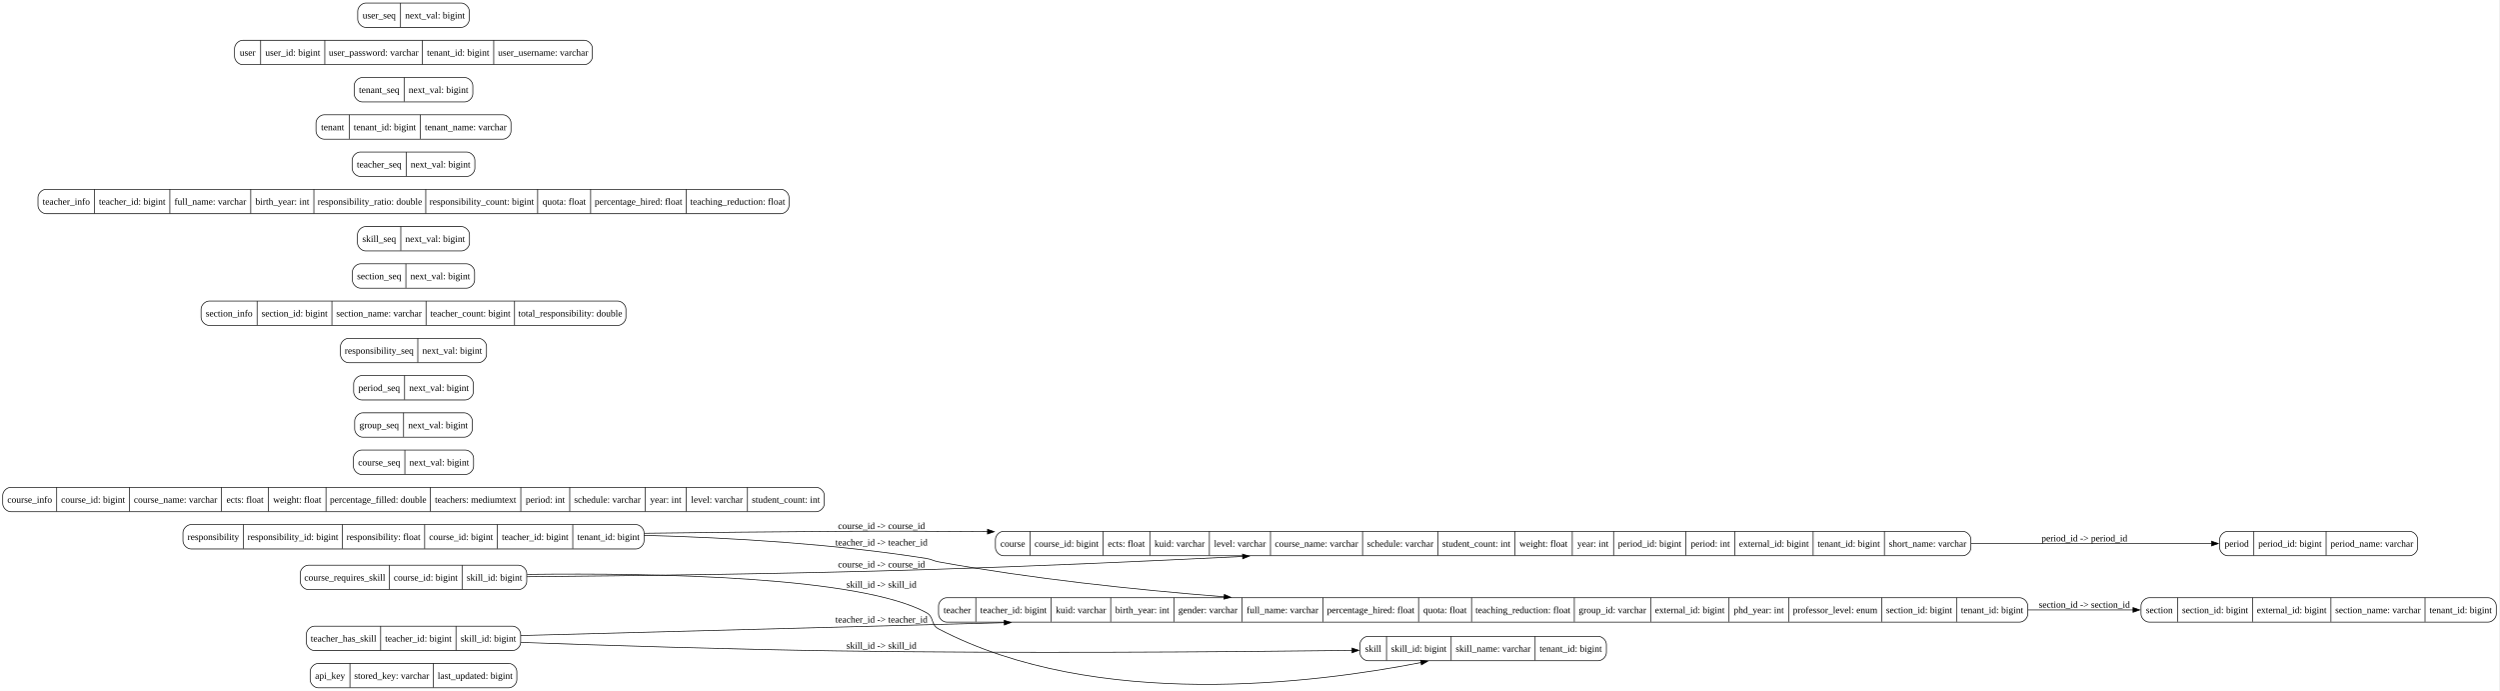
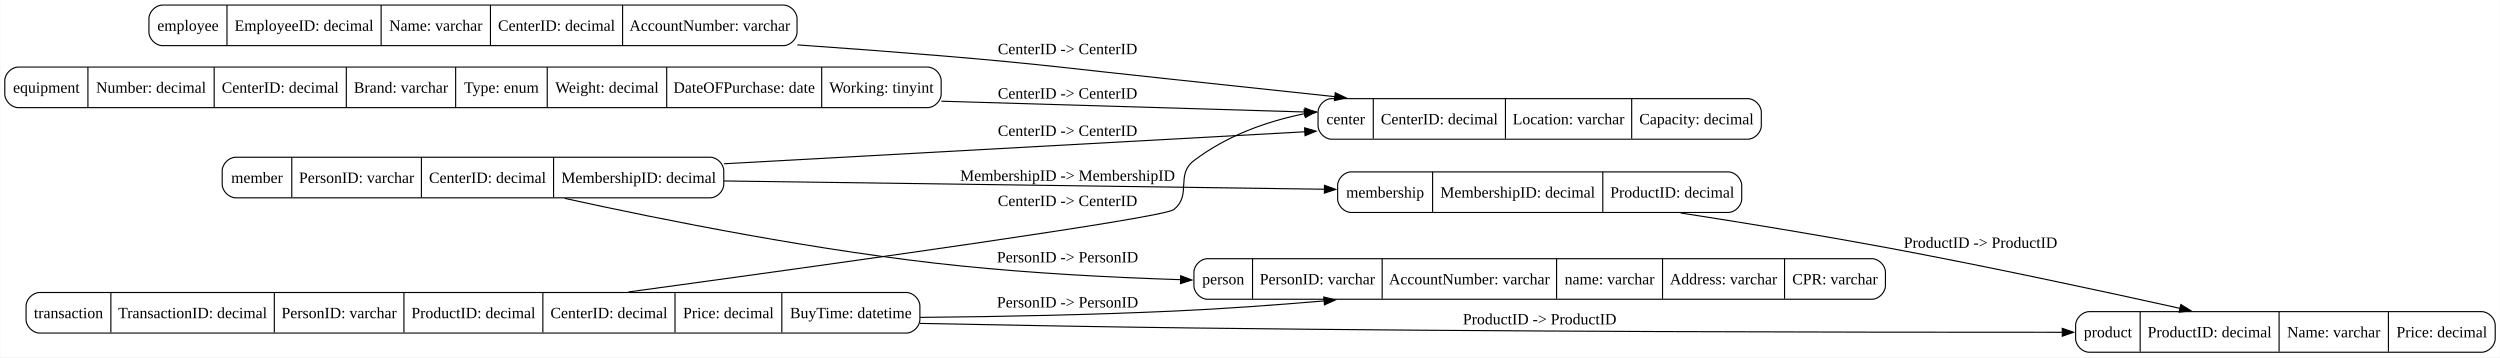
- <svg xmlns="http://www.w3.org/2000/svg" width="3691pt" height="1020pt" viewBox="0.00 0.00 3691.00 1020.00">
-   <g id="graph0" class="graph" transform="scale(1 1) rotate(0) translate(4 1016)">
-     <polygon fill="white" stroke="none" points="-4,4 -4,-1016 3687,-1016 3687,4 -4,4" />
+ <svg xmlns="http://www.w3.org/2000/svg" width="2218pt" height="317pt" viewBox="0.00 0.00 2217.50 317.00">
+   <g id="graph0" class="graph" transform="scale(1 1) rotate(0) translate(4 313)">
+     <polygon fill="white" stroke="none" points="-4,4 -4,-313 2213.5,-313 2213.5,4 -4,4" />
    <g id="node1" class="node">
-       <path fill="none" stroke="black" d="M466.12,-0.5C466.12,-0.5 747.38,-0.5 747.38,-0.5 753.38,-0.5 759.38,-6.5 759.38,-12.5 759.38,-12.5 759.38,-24.5 759.38,-24.5 759.38,-30.5 753.38,-36.5 747.38,-36.5 747.38,-36.5 466.12,-36.5 466.12,-36.5 460.12,-36.5 454.12,-30.5 454.12,-24.5 454.12,-24.5 454.12,-12.5 454.12,-12.5 454.12,-6.5 460.12,-0.5 466.12,-0.5" />
-       <text text-anchor="middle" x="483.5" y="-13.7" font-family="Times New Roman,serif" font-size="14.00">api_key</text>
-       <polyline fill="none" stroke="black" points="512.88,-1 512.88,-36.5" />
-       <text text-anchor="middle" x="574.5" y="-13.7" font-family="Times New Roman,serif" font-size="14.00">stored_key: varchar</text>
-       <polyline fill="none" stroke="black" points="636.12,-1 636.12,-36.5" />
-       <text text-anchor="middle" x="697.75" y="-13.7" font-family="Times New Roman,serif" font-size="14.00">last_updated: bigint</text>
+       <path fill="none" stroke="black" d="M1177.12,-189.5C1177.12,-189.5 1546.38,-189.5 1546.38,-189.5 1552.38,-189.5 1558.38,-195.5 1558.38,-201.5 1558.38,-201.5 1558.38,-213.5 1558.38,-213.5 1558.38,-219.5 1552.38,-225.5 1546.38,-225.5 1546.38,-225.5 1177.12,-225.5 1177.12,-225.5 1171.12,-225.5 1165.12,-219.5 1165.12,-213.5 1165.12,-213.5 1165.12,-201.5 1165.12,-201.5 1165.12,-195.5 1171.12,-189.5 1177.12,-189.5" />
+       <text text-anchor="middle" x="1189.62" y="-202.7" font-family="Times New Roman,serif" font-size="14.00">center</text>
+       <polyline fill="none" stroke="black" points="1214.12,-190 1214.12,-225.5" />
+       <text text-anchor="middle" x="1272.75" y="-202.7" font-family="Times New Roman,serif" font-size="14.00">CenterID: decimal</text>
+       <polyline fill="none" stroke="black" points="1331.38,-190 1331.38,-225.5" />
+       <text text-anchor="middle" x="1387.38" y="-202.7" font-family="Times New Roman,serif" font-size="14.00">Location: varchar</text>
+       <polyline fill="none" stroke="black" points="1443.38,-190 1443.38,-225.5" />
+       <text text-anchor="middle" x="1500.88" y="-202.7" font-family="Times New Roman,serif" font-size="14.00">Capacity: decimal</text>
    </g>
    <g id="node2" class="node">
-       <path fill="none" stroke="black" d="M1478.25,-195.5C1478.25,-195.5 2895,-195.5 2895,-195.5 2901,-195.5 2907,-201.5 2907,-207.5 2907,-207.5 2907,-219.5 2907,-219.5 2907,-225.5 2901,-231.5 2895,-231.5 2895,-231.5 1478.25,-231.5 1478.25,-231.5 1472.25,-231.5 1466.25,-225.5 1466.25,-219.5 1466.25,-219.5 1466.25,-207.5 1466.25,-207.5 1466.25,-201.5 1472.25,-195.5 1478.25,-195.5" />
-       <text text-anchor="middle" x="1491.88" y="-208.7" font-family="Times New Roman,serif" font-size="14.00">course</text>
-       <polyline fill="none" stroke="black" points="1517.5,-196 1517.5,-231.5" />
-       <text text-anchor="middle" x="1571.25" y="-208.7" font-family="Times New Roman,serif" font-size="14.00">course_id: bigint</text>
-       <polyline fill="none" stroke="black" points="1625,-196 1625,-231.5" />
-       <text text-anchor="middle" x="1659.62" y="-208.7" font-family="Times New Roman,serif" font-size="14.00">ects: float</text>
-       <polyline fill="none" stroke="black" points="1694.25,-196 1694.25,-231.5" />
-       <text text-anchor="middle" x="1738.25" y="-208.7" font-family="Times New Roman,serif" font-size="14.00">kuid: varchar</text>
-       <polyline fill="none" stroke="black" points="1782.25,-196 1782.25,-231.5" />
-       <text text-anchor="middle" x="1827.38" y="-208.7" font-family="Times New Roman,serif" font-size="14.00">level: varchar</text>
-       <polyline fill="none" stroke="black" points="1872.5,-196 1872.5,-231.5" />
-       <text text-anchor="middle" x="1940.5" y="-208.7" font-family="Times New Roman,serif" font-size="14.00">course_name: varchar</text>
-       <polyline fill="none" stroke="black" points="2008.5,-196 2008.5,-231.5" />
-       <text text-anchor="middle" x="2064.12" y="-208.7" font-family="Times New Roman,serif" font-size="14.00">schedule: varchar</text>
-       <polyline fill="none" stroke="black" points="2119.75,-196 2119.75,-231.5" />
-       <text text-anchor="middle" x="2176.5" y="-208.7" font-family="Times New Roman,serif" font-size="14.00">student_count: int</text>
-       <polyline fill="none" stroke="black" points="2233.25,-196 2233.25,-231.5" />
-       <text text-anchor="middle" x="2275.75" y="-208.7" font-family="Times New Roman,serif" font-size="14.00">weight: float</text>
-       <polyline fill="none" stroke="black" points="2318.25,-196 2318.25,-231.5" />
-       <text text-anchor="middle" x="2348.75" y="-208.7" font-family="Times New Roman,serif" font-size="14.00">year: int</text>
-       <polyline fill="none" stroke="black" points="2379.25,-196 2379.25,-231.5" />
-       <text text-anchor="middle" x="2432.62" y="-208.7" font-family="Times New Roman,serif" font-size="14.00">period_id: bigint</text>
-       <polyline fill="none" stroke="black" points="2486,-196 2486,-231.5" />
-       <text text-anchor="middle" x="2522.12" y="-208.7" font-family="Times New Roman,serif" font-size="14.00">period: int</text>
-       <polyline fill="none" stroke="black" points="2558.25,-196 2558.25,-231.5" />
-       <text text-anchor="middle" x="2616.12" y="-208.7" font-family="Times New Roman,serif" font-size="14.00">external_id: bigint</text>
-       <polyline fill="none" stroke="black" points="2674,-196 2674,-231.5" />
-       <text text-anchor="middle" x="2726.62" y="-208.7" font-family="Times New Roman,serif" font-size="14.00">tenant_id: bigint</text>
-       <polyline fill="none" stroke="black" points="2779.25,-196 2779.25,-231.5" />
-       <text text-anchor="middle" x="2843.12" y="-208.7" font-family="Times New Roman,serif" font-size="14.00">short_name: varchar</text>
+       <path fill="none" stroke="black" d="M139.88,-272.5C139.88,-272.5 690.88,-272.5 690.88,-272.5 696.88,-272.5 702.88,-278.5 702.88,-284.5 702.88,-284.5 702.88,-296.5 702.88,-296.5 702.88,-302.5 696.88,-308.5 690.88,-308.5 690.88,-308.5 139.88,-308.5 139.88,-308.5 133.88,-308.5 127.88,-302.5 127.88,-296.5 127.88,-296.5 127.88,-284.5 127.88,-284.5 127.88,-278.5 133.88,-272.5 139.88,-272.5" />
+       <text text-anchor="middle" x="162.5" y="-285.7" font-family="Times New Roman,serif" font-size="14.00">employee</text>
+       <polyline fill="none" stroke="black" points="197.12,-273 197.12,-308.5" />
+       <text text-anchor="middle" x="265.5" y="-285.7" font-family="Times New Roman,serif" font-size="14.00">EmployeeID: decimal</text>
+       <polyline fill="none" stroke="black" points="333.88,-273 333.88,-308.5" />
+       <text text-anchor="middle" x="382.38" y="-285.7" font-family="Times New Roman,serif" font-size="14.00">Name: varchar</text>
+       <polyline fill="none" stroke="black" points="430.88,-273 430.88,-308.5" />
+       <text text-anchor="middle" x="489.5" y="-285.7" font-family="Times New Roman,serif" font-size="14.00">CenterID: decimal</text>
+       <polyline fill="none" stroke="black" points="548.12,-273 548.12,-308.5" />
+       <text text-anchor="middle" x="625.5" y="-285.7" font-family="Times New Roman,serif" font-size="14.00">AccountNumber: varchar</text>
+     </g>
+     <g id="edge1" class="edge">
+       <path fill="none" stroke="black" d="M703.2,-273.17C745.97,-270.19 789.53,-266.94 830.75,-263.5 922.57,-255.84 945.36,-252.12 1037,-242.5 1083.46,-237.62 1133.65,-232.25 1180.33,-227.21" />
+       <polygon fill="black" stroke="black" points="1180.41,-230.72 1189.98,-226.16 1179.66,-223.76 1180.41,-230.72" />
+       <text text-anchor="middle" x="942.88" y="-264.93" font-family="Times New Roman,serif" font-size="14.00">CenterID -&gt; CenterID</text>
+     </g>
+     <g id="node3" class="node">
+       <path fill="none" stroke="black" d="M12,-217.5C12,-217.5 818.75,-217.5 818.75,-217.5 824.75,-217.5 830.75,-223.5 830.75,-229.5 830.75,-229.5 830.75,-241.5 830.75,-241.5 830.75,-247.5 824.75,-253.5 818.75,-253.5 818.75,-253.5 12,-253.5 12,-253.5 6,-253.5 0,-247.5 0,-241.5 0,-241.5 0,-229.5 0,-229.5 0,-223.5 6,-217.5 12,-217.5" />
+       <text text-anchor="middle" x="36.88" y="-230.7" font-family="Times New Roman,serif" font-size="14.00">equipment</text>
+       <polyline fill="none" stroke="black" points="73.75,-218 73.75,-253.5" />
+       <text text-anchor="middle" x="129.75" y="-230.7" font-family="Times New Roman,serif" font-size="14.00">Number: decimal</text>
+       <polyline fill="none" stroke="black" points="185.75,-218 185.75,-253.5" />
+       <text text-anchor="middle" x="244.38" y="-230.7" font-family="Times New Roman,serif" font-size="14.00">CenterID: decimal</text>
+       <polyline fill="none" stroke="black" points="303,-218 303,-253.5" />
+       <text text-anchor="middle" x="351.5" y="-230.7" font-family="Times New Roman,serif" font-size="14.00">Brand: varchar</text>
+       <polyline fill="none" stroke="black" points="400,-218 400,-253.5" />
+       <text text-anchor="middle" x="440.62" y="-230.7" font-family="Times New Roman,serif" font-size="14.00">Type: enum</text>
+       <polyline fill="none" stroke="black" points="481.25,-218 481.25,-253.5" />
+       <text text-anchor="middle" x="534.25" y="-230.7" font-family="Times New Roman,serif" font-size="14.00">Weight: decimal</text>
+       <polyline fill="none" stroke="black" points="587.25,-218 587.25,-253.5" />
+       <text text-anchor="middle" x="656" y="-230.7" font-family="Times New Roman,serif" font-size="14.00">DateOFPurchase: date</text>
+       <polyline fill="none" stroke="black" points="724.75,-218 724.75,-253.5" />
+       <text text-anchor="middle" x="777.75" y="-230.7" font-family="Times New Roman,serif" font-size="14.00">Working: tinyint</text>
+     </g>
+     <g id="edge2" class="edge">
+       <path fill="none" stroke="black" d="M830.94,-223.21C942.57,-219.9 1058.57,-216.46 1153.46,-213.65" />
+       <polygon fill="black" stroke="black" points="1153.52,-217.15 1163.42,-213.35 1153.32,-210.15 1153.52,-217.15" />
+       <text text-anchor="middle" x="942.88" y="-225.54" font-family="Times New Roman,serif" font-size="14.00">CenterID -&gt; CenterID</text>
+     </g>
+     <g id="node4" class="node">
+       <path fill="none" stroke="black" d="M204.88,-137.5C204.88,-137.5 625.88,-137.5 625.88,-137.5 631.88,-137.5 637.88,-143.5 637.88,-149.5 637.88,-149.5 637.88,-161.5 637.88,-161.5 637.88,-167.5 631.88,-173.5 625.88,-173.5 625.88,-173.5 204.88,-173.5 204.88,-173.5 198.88,-173.5 192.88,-167.5 192.88,-161.5 192.88,-161.5 192.88,-149.5 192.88,-149.5 192.88,-143.5 198.88,-137.5 204.88,-137.5" />
+       <text text-anchor="middle" x="223.75" y="-150.7" font-family="Times New Roman,serif" font-size="14.00">member</text>
+       <polyline fill="none" stroke="black" points="254.62,-138 254.62,-173.5" />
+       <text text-anchor="middle" x="312.12" y="-150.7" font-family="Times New Roman,serif" font-size="14.00">PersonID: varchar</text>
+       <polyline fill="none" stroke="black" points="369.62,-138 369.62,-173.5" />
+       <text text-anchor="middle" x="428.25" y="-150.7" font-family="Times New Roman,serif" font-size="14.00">CenterID: decimal</text>
+       <polyline fill="none" stroke="black" points="486.88,-138 486.88,-173.5" />
+       <text text-anchor="middle" x="562.38" y="-150.7" font-family="Times New Roman,serif" font-size="14.00">MembershipID: decimal</text>
+     </g>
+     <g id="edge3" class="edge">
+       <path fill="none" stroke="black" d="M638.09,-167.71C793.93,-176.29 1001.01,-187.69 1153.54,-196.09" />
+       <polygon fill="black" stroke="black" points="1153.2,-199.58 1163.38,-196.63 1153.58,-192.59 1153.2,-199.58" />
+       <text text-anchor="middle" x="942.88" y="-192.4" font-family="Times New Roman,serif" font-size="14.00">CenterID -&gt; CenterID</text>
+     </g>
+     <g id="node5" class="node">
+       <path fill="none" stroke="black" d="M1194.5,-124.5C1194.5,-124.5 1529,-124.5 1529,-124.5 1535,-124.5 1541,-130.5 1541,-136.5 1541,-136.5 1541,-148.5 1541,-148.5 1541,-154.5 1535,-160.5 1529,-160.5 1529,-160.5 1194.5,-160.5 1194.5,-160.5 1188.5,-160.5 1182.5,-154.5 1182.5,-148.5 1182.5,-148.5 1182.5,-136.5 1182.5,-136.5 1182.5,-130.5 1188.5,-124.5 1194.5,-124.5" />
+       <text text-anchor="middle" x="1224.62" y="-137.7" font-family="Times New Roman,serif" font-size="14.00">membership</text>
+       <polyline fill="none" stroke="black" points="1266.75,-125 1266.75,-160.5" />
+       <text text-anchor="middle" x="1342.25" y="-137.7" font-family="Times New Roman,serif" font-size="14.00">MembershipID: decimal</text>
+       <polyline fill="none" stroke="black" points="1417.75,-125 1417.75,-160.5" />
+       <text text-anchor="middle" x="1479.38" y="-137.7" font-family="Times New Roman,serif" font-size="14.00">ProductID: decimal</text>
+     </g>
+     <g id="edge4" class="edge">
+       <path fill="none" stroke="black" d="M638.09,-152.45C799.92,-150.22 1016.99,-147.23 1170.86,-145.11" />
+       <polygon fill="black" stroke="black" points="1170.83,-148.61 1180.78,-144.98 1170.73,-141.62 1170.83,-148.61" />
+       <text text-anchor="middle" x="942.88" y="-152.59" font-family="Times New Roman,serif" font-size="14.00">MembershipID -&gt; MembershipID</text>
+     </g>
+     <g id="node6" class="node">
+       <path fill="none" stroke="black" d="M1067,-47.5C1067,-47.5 1656.5,-47.5 1656.5,-47.5 1662.5,-47.5 1668.5,-53.5 1668.5,-59.5 1668.5,-59.5 1668.5,-71.5 1668.5,-71.5 1668.5,-77.5 1662.5,-83.5 1656.5,-83.5 1656.5,-83.5 1067,-83.5 1067,-83.5 1061,-83.5 1055,-77.5 1055,-71.5 1055,-71.5 1055,-59.5 1055,-59.5 1055,-53.5 1061,-47.5 1067,-47.5" />
+       <text text-anchor="middle" x="1081" y="-60.7" font-family="Times New Roman,serif" font-size="14.00">person</text>
+       <polyline fill="none" stroke="black" points="1107,-48 1107,-83.5" />
+       <text text-anchor="middle" x="1164.5" y="-60.7" font-family="Times New Roman,serif" font-size="14.00">PersonID: varchar</text>
+       <polyline fill="none" stroke="black" points="1222,-48 1222,-83.5" />
+       <text text-anchor="middle" x="1299.38" y="-60.7" font-family="Times New Roman,serif" font-size="14.00">AccountNumber: varchar</text>
+       <polyline fill="none" stroke="black" points="1376.75,-48 1376.75,-83.5" />
+       <text text-anchor="middle" x="1423.75" y="-60.7" font-family="Times New Roman,serif" font-size="14.00">name: varchar</text>
+       <polyline fill="none" stroke="black" points="1470.75,-48 1470.75,-83.5" />
+       <text text-anchor="middle" x="1524.88" y="-60.7" font-family="Times New Roman,serif" font-size="14.00">Address: varchar</text>
+       <polyline fill="none" stroke="black" points="1579,-48 1579,-83.5" />
+       <text text-anchor="middle" x="1623.75" y="-60.7" font-family="Times New Roman,serif" font-size="14.00">CPR: varchar</text>
+     </g>
+     <g id="edge5" class="edge">
+       <path fill="none" stroke="black" d="M496.72,-137C583.13,-118.02 724.84,-89.56 848.75,-77 911.57,-70.63 978.94,-66.91 1043.5,-64.86" />
+       <polygon fill="black" stroke="black" points="1043.27,-68.37 1053.16,-64.57 1043.06,-61.37 1043.27,-68.37" />
+       <text text-anchor="middle" x="942.88" y="-80.2" font-family="Times New Roman,serif" font-size="14.00">PersonID -&gt; PersonID</text>
    </g>
    <g id="node7" class="node">
-       <path fill="none" stroke="black" d="M3286.38,-195.5C3286.38,-195.5 3554.88,-195.5 3554.88,-195.5 3560.88,-195.5 3566.88,-201.5 3566.88,-207.5 3566.88,-207.5 3566.88,-219.5 3566.88,-219.5 3566.88,-225.5 3560.88,-231.5 3554.88,-231.5 3554.88,-231.5 3286.38,-231.5 3286.38,-231.5 3280.38,-231.5 3274.38,-225.5 3274.38,-219.5 3274.38,-219.5 3274.38,-207.5 3274.38,-207.5 3274.38,-201.5 3280.38,-195.5 3286.38,-195.5" />
-       <text text-anchor="middle" x="3299.62" y="-208.7" font-family="Times New Roman,serif" font-size="14.00">period</text>
-       <polyline fill="none" stroke="black" points="3324.88,-196 3324.88,-231.5" />
-       <text text-anchor="middle" x="3378.25" y="-208.7" font-family="Times New Roman,serif" font-size="14.00">period_id: bigint</text>
-       <polyline fill="none" stroke="black" points="3431.62,-196 3431.62,-231.5" />
-       <text text-anchor="middle" x="3499.25" y="-208.7" font-family="Times New Roman,serif" font-size="14.00">period_name: varchar</text>
+       <path fill="none" stroke="black" d="M1849.25,-0.5C1849.25,-0.5 2197.5,-0.5 2197.5,-0.5 2203.5,-0.5 2209.5,-6.5 2209.5,-12.5 2209.5,-12.5 2209.5,-24.5 2209.5,-24.5 2209.5,-30.5 2203.5,-36.5 2197.5,-36.5 2197.5,-36.5 1849.25,-36.5 1849.25,-36.5 1843.25,-36.5 1837.25,-30.5 1837.25,-24.5 1837.25,-24.5 1837.25,-12.5 1837.25,-12.5 1837.25,-6.5 1843.25,-0.5 1849.25,-0.5" />
+       <text text-anchor="middle" x="1865.88" y="-13.7" font-family="Times New Roman,serif" font-size="14.00">product</text>
+       <polyline fill="none" stroke="black" points="1894.5,-1 1894.5,-36.5" />
+       <text text-anchor="middle" x="1956.12" y="-13.7" font-family="Times New Roman,serif" font-size="14.00">ProductID: decimal</text>
+       <polyline fill="none" stroke="black" points="2017.75,-1 2017.75,-36.5" />
+       <text text-anchor="middle" x="2066.25" y="-13.7" font-family="Times New Roman,serif" font-size="14.00">Name: varchar</text>
+       <polyline fill="none" stroke="black" points="2114.75,-1 2114.75,-36.5" />
+       <text text-anchor="middle" x="2162.12" y="-13.7" font-family="Times New Roman,serif" font-size="14.00">Price: decimal</text>
    </g>
-     <g id="edge1" class="edge">
-       <path fill="none" stroke="black" d="M2907.4,-213.5C3041.33,-213.5 3168.52,-213.5 3262.65,-213.5" />
-       <polygon fill="black" stroke="black" points="3262.45,-217 3272.45,-213.5 3262.45,-210 3262.45,-217" />
-       <text text-anchor="middle" x="3074.62" y="-216.7" font-family="Times New Roman,serif" font-size="14.00">period_id -&gt; period_id</text>
-     </g>
-     <g id="node3" class="node">
-       <path fill="none" stroke="black" d="M12,-260.5C12,-260.5 1201.5,-260.5 1201.5,-260.5 1207.5,-260.5 1213.5,-266.5 1213.5,-272.5 1213.5,-272.5 1213.5,-284.5 1213.5,-284.5 1213.5,-290.5 1207.5,-296.5 1201.5,-296.5 1201.5,-296.5 12,-296.5 12,-296.5 6,-296.5 0,-290.5 0,-284.5 0,-284.5 0,-272.5 0,-272.5 0,-266.5 6,-260.5 12,-260.5" />
-       <text text-anchor="middle" x="39.88" y="-273.7" font-family="Times New Roman,serif" font-size="14.00">course_info</text>
-       <polyline fill="none" stroke="black" points="79.75,-261 79.75,-296.5" />
-       <text text-anchor="middle" x="133.5" y="-273.7" font-family="Times New Roman,serif" font-size="14.00">course_id: bigint</text>
-       <polyline fill="none" stroke="black" points="187.25,-261 187.25,-296.5" />
-       <text text-anchor="middle" x="255.25" y="-273.7" font-family="Times New Roman,serif" font-size="14.00">course_name: varchar</text>
-       <polyline fill="none" stroke="black" points="323.25,-261 323.25,-296.5" />
-       <text text-anchor="middle" x="357.88" y="-273.7" font-family="Times New Roman,serif" font-size="14.00">ects: float</text>
-       <polyline fill="none" stroke="black" points="392.5,-261 392.5,-296.5" />
-       <text text-anchor="middle" x="435" y="-273.7" font-family="Times New Roman,serif" font-size="14.00">weight: float</text>
-       <polyline fill="none" stroke="black" points="477.5,-261 477.5,-296.5" />
-       <text text-anchor="middle" x="554.5" y="-273.7" font-family="Times New Roman,serif" font-size="14.00">percentage_filled: double</text>
-       <polyline fill="none" stroke="black" points="631.5,-261 631.5,-296.5" />
-       <text text-anchor="middle" x="698.38" y="-273.7" font-family="Times New Roman,serif" font-size="14.00">teachers: mediumtext</text>
-       <polyline fill="none" stroke="black" points="765.25,-261 765.25,-296.5" />
-       <text text-anchor="middle" x="801.38" y="-273.7" font-family="Times New Roman,serif" font-size="14.00">period: int</text>
-       <polyline fill="none" stroke="black" points="837.5,-261 837.5,-296.5" />
-       <text text-anchor="middle" x="893.12" y="-273.7" font-family="Times New Roman,serif" font-size="14.00">schedule: varchar</text>
-       <polyline fill="none" stroke="black" points="948.75,-261 948.75,-296.5" />
-       <text text-anchor="middle" x="979.25" y="-273.7" font-family="Times New Roman,serif" font-size="14.00">year: int</text>
-       <polyline fill="none" stroke="black" points="1009.75,-261 1009.75,-296.5" />
-       <text text-anchor="middle" x="1054.88" y="-273.7" font-family="Times New Roman,serif" font-size="14.00">level: varchar</text>
-       <polyline fill="none" stroke="black" points="1100,-261 1100,-296.5" />
-       <text text-anchor="middle" x="1156.75" y="-273.7" font-family="Times New Roman,serif" font-size="14.00">student_count: int</text>
-     </g>
-     <g id="node4" class="node">
-       <path fill="none" stroke="black" d="M451.5,-145.5C451.5,-145.5 762,-145.5 762,-145.5 768,-145.5 774,-151.5 774,-157.5 774,-157.5 774,-169.5 774,-169.5 774,-175.5 768,-181.5 762,-181.5 762,-181.5 451.5,-181.5 451.5,-181.5 445.5,-181.5 439.5,-175.5 439.5,-169.5 439.5,-169.5 439.5,-157.5 439.5,-157.5 439.5,-151.5 445.5,-145.5 451.5,-145.5" />
-       <text text-anchor="middle" x="505.25" y="-158.7" font-family="Times New Roman,serif" font-size="14.00">course_requires_skill</text>
-       <polyline fill="none" stroke="black" points="571,-146 571,-181.5" />
-       <text text-anchor="middle" x="624.75" y="-158.7" font-family="Times New Roman,serif" font-size="14.00">course_id: bigint</text>
-       <polyline fill="none" stroke="black" points="678.5,-146 678.5,-181.5" />
-       <text text-anchor="middle" x="726.25" y="-158.7" font-family="Times New Roman,serif" font-size="14.00">skill_id: bigint</text>
-     </g>
-     <g id="edge2" class="edge">
-       <path fill="none" stroke="black" d="M774.18,-164.52C927.48,-165.82 1161.24,-168.7 1364.25,-175 1517.48,-179.75 1686.69,-187.3 1831.52,-194.45" />
-       <polygon fill="black" stroke="black" points="1831.11,-197.93 1841.27,-194.93 1831.46,-190.94 1831.11,-197.93" />
-       <text text-anchor="middle" x="1297.88" y="-178.2" font-family="Times New Roman,serif" font-size="14.00">course_id -&gt; course_id</text>
-     </g>
-     <g id="node14" class="node">
-       <path fill="none" stroke="black" d="M2016.62,-40.5C2016.62,-40.5 2356.62,-40.5 2356.62,-40.5 2362.62,-40.5 2368.62,-46.5 2368.62,-52.5 2368.62,-52.5 2368.62,-64.5 2368.62,-64.5 2368.62,-70.5 2362.62,-76.5 2356.62,-76.5 2356.62,-76.5 2016.62,-76.5 2016.62,-76.5 2010.62,-76.5 2004.62,-70.5 2004.62,-64.5 2004.62,-64.5 2004.62,-52.5 2004.62,-52.5 2004.62,-46.5 2010.62,-40.5 2016.62,-40.5" />
-       <text text-anchor="middle" x="2024.25" y="-53.7" font-family="Times New Roman,serif" font-size="14.00">skill</text>
-       <polyline fill="none" stroke="black" points="2043.88,-41 2043.88,-76.5" />
-       <text text-anchor="middle" x="2091.62" y="-53.7" font-family="Times New Roman,serif" font-size="14.00">skill_id: bigint</text>
-       <polyline fill="none" stroke="black" points="2139.38,-41 2139.38,-76.5" />
-       <text text-anchor="middle" x="2201.38" y="-53.7" font-family="Times New Roman,serif" font-size="14.00">skill_name: varchar</text>
-       <polyline fill="none" stroke="black" points="2263.38,-41 2263.38,-76.5" />
-       <text text-anchor="middle" x="2316" y="-53.7" font-family="Times New Roman,serif" font-size="14.00">tenant_id: bigint</text>
-     </g>
-     <g id="edge3" class="edge">
-       <path fill="none" stroke="black" d="M774.5,-167.95C965.93,-170.32 1266.16,-164.83 1364.25,-111.5 1375.96,-105.13 1370.43,-93.68 1382.25,-87.5 1614.91,34.13 1939.43,-7.33 2095.18,-37.88" />
-       <polygon fill="black" stroke="black" points="2094.12,-41.23 2104.62,-39.76 2095.49,-34.37 2094.12,-41.23" />
-       <text text-anchor="middle" x="1297.88" y="-148.37" font-family="Times New Roman,serif" font-size="14.00">skill_id -&gt; skill_id</text>
-     </g>
-     <g id="node5" class="node">
-       <path fill="none" stroke="black" d="M530,-315.5C530,-315.5 683.5,-315.5 683.5,-315.5 689.5,-315.5 695.5,-321.5 695.5,-327.5 695.5,-327.5 695.5,-339.5 695.5,-339.5 695.5,-345.5 689.5,-351.5 683.5,-351.5 683.5,-351.5 530,-351.5 530,-351.5 524,-351.5 518,-345.5 518,-339.5 518,-339.5 518,-327.5 518,-327.5 518,-321.5 524,-315.5 530,-315.5" />
-       <text text-anchor="middle" x="556" y="-328.7" font-family="Times New Roman,serif" font-size="14.00">course_seq</text>
-       <polyline fill="none" stroke="black" points="594,-316 594,-351.5" />
-       <text text-anchor="middle" x="644.75" y="-328.7" font-family="Times New Roman,serif" font-size="14.00">next_val: bigint</text>
-     </g>
-     <g id="node6" class="node">
-       <path fill="none" stroke="black" d="M531.88,-370.5C531.88,-370.5 681.62,-370.5 681.62,-370.5 687.62,-370.5 693.62,-376.5 693.62,-382.5 693.62,-382.5 693.62,-394.5 693.62,-394.5 693.62,-400.5 687.62,-406.5 681.62,-406.5 681.62,-406.5 531.88,-406.5 531.88,-406.5 525.88,-406.5 519.88,-400.5 519.88,-394.5 519.88,-394.5 519.88,-382.5 519.88,-382.5 519.88,-376.5 525.88,-370.5 531.88,-370.5" />
-       <text text-anchor="middle" x="556" y="-383.7" font-family="Times New Roman,serif" font-size="14.00">group_seq</text>
-       <polyline fill="none" stroke="black" points="592.12,-371 592.12,-406.5" />
-       <text text-anchor="middle" x="642.88" y="-383.7" font-family="Times New Roman,serif" font-size="14.00">next_val: bigint</text>
+     <g id="edge6" class="edge">
+       <path fill="none" stroke="black" d="M1486.84,-124.05C1542.5,-115.41 1608.91,-104.58 1668.5,-93.5 1757.58,-76.93 1858.66,-55.22 1929.91,-39.42" />
+       <polygon fill="black" stroke="black" points="1930.6,-42.85 1939.61,-37.26 1929.09,-36.02 1930.6,-42.85" />
+       <text text-anchor="middle" x="1752.88" y="-93.1" font-family="Times New Roman,serif" font-size="14.00">ProductID -&gt; ProductID</text>
    </g>
    <g id="node8" class="node">
-       <path fill="none" stroke="black" d="M530.38,-425.5C530.38,-425.5 683.12,-425.5 683.12,-425.5 689.12,-425.5 695.12,-431.5 695.12,-437.5 695.12,-437.5 695.12,-449.5 695.12,-449.5 695.12,-455.5 689.12,-461.5 683.12,-461.5 683.12,-461.5 530.38,-461.5 530.38,-461.5 524.38,-461.5 518.38,-455.5 518.38,-449.5 518.38,-449.5 518.38,-437.5 518.38,-437.5 518.38,-431.5 524.38,-425.5 530.38,-425.5" />
-       <text text-anchor="middle" x="556" y="-438.7" font-family="Times New Roman,serif" font-size="14.00">period_seq</text>
-       <polyline fill="none" stroke="black" points="593.62,-426 593.62,-461.5" />
-       <text text-anchor="middle" x="644.38" y="-438.7" font-family="Times New Roman,serif" font-size="14.00">next_val: bigint</text>
+       <path fill="none" stroke="black" d="M30.88,-17.5C30.88,-17.5 799.88,-17.5 799.88,-17.5 805.88,-17.5 811.88,-23.5 811.88,-29.5 811.88,-29.5 811.88,-41.5 811.88,-41.5 811.88,-47.5 805.88,-53.5 799.88,-53.5 799.88,-53.5 30.88,-53.5 30.88,-53.5 24.88,-53.5 18.88,-47.5 18.88,-41.5 18.88,-41.5 18.88,-29.5 18.88,-29.5 18.88,-23.5 24.88,-17.5 30.88,-17.5" />
+       <text text-anchor="middle" x="56.5" y="-30.7" font-family="Times New Roman,serif" font-size="14.00">transaction</text>
+       <polyline fill="none" stroke="black" points="94.12,-18 94.12,-53.5" />
+       <text text-anchor="middle" x="166.62" y="-30.7" font-family="Times New Roman,serif" font-size="14.00">TransactionID: decimal</text>
+       <polyline fill="none" stroke="black" points="239.12,-18 239.12,-53.5" />
+       <text text-anchor="middle" x="296.62" y="-30.7" font-family="Times New Roman,serif" font-size="14.00">PersonID: varchar</text>
+       <polyline fill="none" stroke="black" points="354.12,-18 354.12,-53.5" />
+       <text text-anchor="middle" x="415.75" y="-30.7" font-family="Times New Roman,serif" font-size="14.00">ProductID: decimal</text>
+       <polyline fill="none" stroke="black" points="477.38,-18 477.38,-53.5" />
+       <text text-anchor="middle" x="536" y="-30.7" font-family="Times New Roman,serif" font-size="14.00">CenterID: decimal</text>
+       <polyline fill="none" stroke="black" points="594.62,-18 594.62,-53.5" />
+       <text text-anchor="middle" x="642" y="-30.7" font-family="Times New Roman,serif" font-size="14.00">Price: decimal</text>
+       <polyline fill="none" stroke="black" points="689.38,-18 689.38,-53.5" />
+       <text text-anchor="middle" x="750.62" y="-30.7" font-family="Times New Roman,serif" font-size="14.00">BuyTime: datetime</text>
    </g>
-     <g id="node9" class="node">
-       <path fill="none" stroke="black" d="M278.25,-205.5C278.25,-205.5 935.25,-205.5 935.25,-205.5 941.25,-205.5 947.25,-211.5 947.25,-217.5 947.25,-217.5 947.25,-229.5 947.25,-229.5 947.25,-235.5 941.25,-241.5 935.25,-241.5 935.25,-241.5 278.25,-241.5 278.25,-241.5 272.25,-241.5 266.25,-235.5 266.25,-229.5 266.25,-229.5 266.25,-217.5 266.25,-217.5 266.25,-211.5 272.25,-205.5 278.25,-205.5" />
-       <text text-anchor="middle" x="311" y="-218.7" font-family="Times New Roman,serif" font-size="14.00">responsibility</text>
-       <polyline fill="none" stroke="black" points="355.75,-206 355.75,-241.5" />
-       <text text-anchor="middle" x="428.62" y="-218.7" font-family="Times New Roman,serif" font-size="14.00">responsibility_id: bigint</text>
-       <polyline fill="none" stroke="black" points="501.5,-206 501.5,-241.5" />
-       <text text-anchor="middle" x="562.38" y="-218.7" font-family="Times New Roman,serif" font-size="14.00">responsibility: float</text>
-       <polyline fill="none" stroke="black" points="623.25,-206 623.25,-241.5" />
-       <text text-anchor="middle" x="677" y="-218.7" font-family="Times New Roman,serif" font-size="14.00">course_id: bigint</text>
-       <polyline fill="none" stroke="black" points="730.75,-206 730.75,-241.5" />
-       <text text-anchor="middle" x="786.38" y="-218.7" font-family="Times New Roman,serif" font-size="14.00">teacher_id: bigint</text>
-       <polyline fill="none" stroke="black" points="842,-206 842,-241.5" />
-       <text text-anchor="middle" x="894.62" y="-218.7" font-family="Times New Roman,serif" font-size="14.00">tenant_id: bigint</text>
-     </g>
-     <g id="edge4" class="edge">
-       <path fill="none" stroke="black" d="M947.65,-228.65C1039.76,-229.83 1139.45,-230.91 1231.5,-231.5 1303.94,-231.96 1379.47,-231.75 1454.92,-231.06" />
-       <polygon fill="black" stroke="black" points="1454.57,-234.57 1464.53,-230.97 1454.5,-227.57 1454.57,-234.57" />
-       <text text-anchor="middle" x="1297.88" y="-234.95" font-family="Times New Roman,serif" font-size="14.00">course_id -&gt; course_id</text>
-     </g>
-     <g id="node16" class="node">
-       <path fill="none" stroke="black" d="M1394.25,-97.5C1394.25,-97.5 2979,-97.5 2979,-97.5 2985,-97.5 2991,-103.5 2991,-109.5 2991,-109.5 2991,-121.5 2991,-121.5 2991,-127.5 2985,-133.5 2979,-133.5 2979,-133.5 1394.25,-133.5 1394.25,-133.5 1388.25,-133.5 1382.25,-127.5 1382.25,-121.5 1382.25,-121.5 1382.25,-109.5 1382.25,-109.5 1382.25,-103.5 1388.25,-97.5 1394.25,-97.5" />
-       <text text-anchor="middle" x="1409.75" y="-110.7" font-family="Times New Roman,serif" font-size="14.00">teacher</text>
-       <polyline fill="none" stroke="black" points="1437.25,-98 1437.25,-133.5" />
-       <text text-anchor="middle" x="1492.88" y="-110.7" font-family="Times New Roman,serif" font-size="14.00">teacher_id: bigint</text>
-       <polyline fill="none" stroke="black" points="1548.5,-98 1548.5,-133.5" />
-       <text text-anchor="middle" x="1592.5" y="-110.7" font-family="Times New Roman,serif" font-size="14.00">kuid: varchar</text>
-       <polyline fill="none" stroke="black" points="1636.5,-98 1636.5,-133.5" />
-       <text text-anchor="middle" x="1683.12" y="-110.7" font-family="Times New Roman,serif" font-size="14.00">birth_year: int</text>
-       <polyline fill="none" stroke="black" points="1729.75,-98 1729.75,-133.5" />
-       <text text-anchor="middle" x="1780.12" y="-110.7" font-family="Times New Roman,serif" font-size="14.00">gender: varchar</text>
-       <polyline fill="none" stroke="black" points="1830.5,-98 1830.5,-133.5" />
-       <text text-anchor="middle" x="1890.25" y="-110.7" font-family="Times New Roman,serif" font-size="14.00">full_name: varchar</text>
-       <polyline fill="none" stroke="black" points="1950,-98 1950,-133.5" />
-       <text text-anchor="middle" x="2020.62" y="-110.7" font-family="Times New Roman,serif" font-size="14.00">percentage_hired: float</text>
-       <polyline fill="none" stroke="black" points="2091.25,-98 2091.25,-133.5" />
-       <text text-anchor="middle" x="2130.38" y="-110.7" font-family="Times New Roman,serif" font-size="14.00">quota: float</text>
-       <polyline fill="none" stroke="black" points="2169.5,-98 2169.5,-133.5" />
-       <text text-anchor="middle" x="2245.38" y="-110.7" font-family="Times New Roman,serif" font-size="14.00">teaching_reduction: float</text>
-       <polyline fill="none" stroke="black" points="2321.25,-98 2321.25,-133.5" />
-       <text text-anchor="middle" x="2377.62" y="-110.7" font-family="Times New Roman,serif" font-size="14.00">group_id: varchar</text>
-       <polyline fill="none" stroke="black" points="2434,-98 2434,-133.5" />
-       <text text-anchor="middle" x="2491.88" y="-110.7" font-family="Times New Roman,serif" font-size="14.00">external_id: bigint</text>
-       <polyline fill="none" stroke="black" points="2549.75,-98 2549.75,-133.5" />
-       <text text-anchor="middle" x="2593.75" y="-110.7" font-family="Times New Roman,serif" font-size="14.00">phd_year: int</text>
-       <polyline fill="none" stroke="black" points="2637.75,-98 2637.75,-133.5" />
-       <text text-anchor="middle" x="2706.5" y="-110.7" font-family="Times New Roman,serif" font-size="14.00">professor_level: enum</text>
-       <polyline fill="none" stroke="black" points="2775.25,-98 2775.25,-133.5" />
-       <text text-anchor="middle" x="2830.5" y="-110.7" font-family="Times New Roman,serif" font-size="14.00">section_id: bigint</text>
-       <polyline fill="none" stroke="black" points="2885.75,-98 2885.75,-133.5" />
-       <text text-anchor="middle" x="2938.38" y="-110.7" font-family="Times New Roman,serif" font-size="14.00">tenant_id: bigint</text>
-     </g>
-     <g id="edge5" class="edge">
-       <path fill="none" stroke="black" d="M947.37,-225.63C1078.32,-222.15 1228.89,-212.87 1364.25,-191.5 1372.45,-190.2 1374.08,-187.98 1382.25,-186.5 1518.85,-161.71 1670.14,-145.47 1804.27,-134.88" />
-       <polygon fill="black" stroke="black" points="1804.33,-138.38 1814.03,-134.12 1803.79,-131.4 1804.33,-138.38" />
-       <text text-anchor="middle" x="1297.88" y="-210.6" font-family="Times New Roman,serif" font-size="14.00">teacher_id -&gt; teacher_id</text>
-     </g>
-     <g id="node10" class="node">
-       <path fill="none" stroke="black" d="M510.88,-480.5C510.88,-480.5 702.62,-480.5 702.62,-480.5 708.62,-480.5 714.62,-486.5 714.62,-492.5 714.62,-492.5 714.62,-504.5 714.62,-504.5 714.62,-510.5 708.62,-516.5 702.62,-516.5 702.62,-516.5 510.88,-516.5 510.88,-516.5 504.88,-516.5 498.88,-510.5 498.88,-504.5 498.88,-504.5 498.88,-492.5 498.88,-492.5 498.88,-486.5 504.88,-480.5 510.88,-480.5" />
-       <text text-anchor="middle" x="556" y="-493.7" font-family="Times New Roman,serif" font-size="14.00">responsibility_seq</text>
-       <polyline fill="none" stroke="black" points="613.12,-481 613.12,-516.5" />
-       <text text-anchor="middle" x="663.88" y="-493.7" font-family="Times New Roman,serif" font-size="14.00">next_val: bigint</text>
-     </g>
-     <g id="node11" class="node">
-       <path fill="none" stroke="black" d="M3170.25,-97.5C3170.25,-97.5 3671,-97.5 3671,-97.5 3677,-97.5 3683,-103.5 3683,-109.5 3683,-109.5 3683,-121.5 3683,-121.5 3683,-127.5 3677,-133.5 3671,-133.5 3671,-133.5 3170.25,-133.5 3170.25,-133.5 3164.25,-133.5 3158.25,-127.5 3158.25,-121.5 3158.25,-121.5 3158.25,-109.5 3158.25,-109.5 3158.25,-103.5 3164.25,-97.5 3170.25,-97.5" />
-       <text text-anchor="middle" x="3185.38" y="-110.7" font-family="Times New Roman,serif" font-size="14.00">section</text>
-       <polyline fill="none" stroke="black" points="3212.5,-98 3212.5,-133.5" />
-       <text text-anchor="middle" x="3267.75" y="-110.7" font-family="Times New Roman,serif" font-size="14.00">section_id: bigint</text>
-       <polyline fill="none" stroke="black" points="3323,-98 3323,-133.5" />
-       <text text-anchor="middle" x="3380.88" y="-110.7" font-family="Times New Roman,serif" font-size="14.00">external_id: bigint</text>
-       <polyline fill="none" stroke="black" points="3438.75,-98 3438.75,-133.5" />
-       <text text-anchor="middle" x="3508.25" y="-110.7" font-family="Times New Roman,serif" font-size="14.00">section_name: varchar</text>
-       <polyline fill="none" stroke="black" points="3577.75,-98 3577.75,-133.5" />
-       <text text-anchor="middle" x="3630.38" y="-110.7" font-family="Times New Roman,serif" font-size="14.00">tenant_id: bigint</text>
-     </g>
-     <g id="node12" class="node">
-       <path fill="none" stroke="black" d="M305,-535.5C305,-535.5 908.5,-535.5 908.5,-535.5 914.5,-535.5 920.5,-541.5 920.5,-547.5 920.5,-547.5 920.5,-559.5 920.5,-559.5 920.5,-565.5 914.5,-571.5 908.5,-571.5 908.5,-571.5 305,-571.5 305,-571.5 299,-571.5 293,-565.5 293,-559.5 293,-559.5 293,-547.5 293,-547.5 293,-541.5 299,-535.5 305,-535.5" />
-       <text text-anchor="middle" x="334.38" y="-548.7" font-family="Times New Roman,serif" font-size="14.00">section_info</text>
-       <polyline fill="none" stroke="black" points="375.75,-536 375.75,-571.5" />
-       <text text-anchor="middle" x="431" y="-548.7" font-family="Times New Roman,serif" font-size="14.00">section_id: bigint</text>
-       <polyline fill="none" stroke="black" points="486.25,-536 486.25,-571.5" />
-       <text text-anchor="middle" x="555.75" y="-548.7" font-family="Times New Roman,serif" font-size="14.00">section_name: varchar</text>
-       <polyline fill="none" stroke="black" points="625.25,-536 625.25,-571.5" />
-       <text text-anchor="middle" x="690.62" y="-548.7" font-family="Times New Roman,serif" font-size="14.00">teacher_count: bigint</text>
-       <polyline fill="none" stroke="black" points="756,-536 756,-571.5" />
-       <text text-anchor="middle" x="838.25" y="-548.7" font-family="Times New Roman,serif" font-size="14.00">total_responsibility: double</text>
-     </g>
-     <g id="node13" class="node">
-       <path fill="none" stroke="black" d="M528.5,-590.5C528.5,-590.5 685,-590.5 685,-590.5 691,-590.5 697,-596.5 697,-602.5 697,-602.5 697,-614.5 697,-614.5 697,-620.5 691,-626.5 685,-626.5 685,-626.5 528.5,-626.5 528.5,-626.5 522.5,-626.5 516.5,-620.5 516.5,-614.5 516.5,-614.5 516.5,-602.5 516.5,-602.5 516.5,-596.5 522.5,-590.5 528.5,-590.5" />
-       <text text-anchor="middle" x="556" y="-603.7" font-family="Times New Roman,serif" font-size="14.00">section_seq</text>
-       <polyline fill="none" stroke="black" points="595.5,-591 595.5,-626.5" />
-       <text text-anchor="middle" x="646.25" y="-603.7" font-family="Times New Roman,serif" font-size="14.00">next_val: bigint</text>
-     </g>
-     <g id="node15" class="node">
-       <path fill="none" stroke="black" d="M536,-645.5C536,-645.5 677.5,-645.5 677.5,-645.5 683.5,-645.5 689.5,-651.5 689.5,-657.5 689.5,-657.5 689.5,-669.5 689.5,-669.5 689.5,-675.5 683.5,-681.5 677.5,-681.5 677.5,-681.5 536,-681.5 536,-681.5 530,-681.5 524,-675.5 524,-669.5 524,-669.5 524,-657.5 524,-657.5 524,-651.5 530,-645.5 536,-645.5" />
-       <text text-anchor="middle" x="556" y="-658.7" font-family="Times New Roman,serif" font-size="14.00">skill_seq</text>
-       <polyline fill="none" stroke="black" points="588,-646 588,-681.5" />
-       <text text-anchor="middle" x="638.75" y="-658.7" font-family="Times New Roman,serif" font-size="14.00">next_val: bigint</text>
-     </g>
-     <g id="edge6" class="edge">
-       <path fill="none" stroke="black" d="M2991.32,-115.5C3045.95,-115.5 3098.4,-115.5 3146.71,-115.5" />
-       <polygon fill="black" stroke="black" points="3146.41,-119 3156.41,-115.5 3146.41,-112 3146.41,-119" />
-       <text text-anchor="middle" x="3074.62" y="-118.7" font-family="Times New Roman,serif" font-size="14.00">section_id -&gt; section_id</text>
-     </g>
-     <g id="node17" class="node">
-       <path fill="none" stroke="black" d="M460.5,-55.5C460.5,-55.5 753,-55.5 753,-55.5 759,-55.5 765,-61.5 765,-67.5 765,-67.5 765,-79.5 765,-79.5 765,-85.5 759,-91.5 753,-91.5 753,-91.5 460.5,-91.5 460.5,-91.5 454.5,-91.5 448.5,-85.5 448.5,-79.5 448.5,-79.5 448.5,-67.5 448.5,-67.5 448.5,-61.5 454.5,-55.5 460.5,-55.5" />
-       <text text-anchor="middle" x="503.38" y="-68.7" font-family="Times New Roman,serif" font-size="14.00">teacher_has_skill</text>
-       <polyline fill="none" stroke="black" points="558.25,-56 558.25,-91.5" />
-       <text text-anchor="middle" x="613.88" y="-68.7" font-family="Times New Roman,serif" font-size="14.00">teacher_id: bigint</text>
-       <polyline fill="none" stroke="black" points="669.5,-56 669.5,-91.5" />
-       <text text-anchor="middle" x="717.25" y="-68.7" font-family="Times New Roman,serif" font-size="14.00">skill_id: bigint</text>
+     <g id="edge9" class="edge">
+       <path fill="none" stroke="black" d="M553.35,-53.99C733.21,-78.51 1027.48,-119.57 1037,-127 1053.5,-139.87 1038.34,-157.85 1055,-170.5 1083.56,-192.18 1118.14,-205.05 1153.62,-212.22" />
+       <polygon fill="black" stroke="black" points="1152.7,-215.61 1163.17,-213.99 1153.97,-208.73 1152.7,-215.61" />
+       <text text-anchor="middle" x="942.88" y="-130.2" font-family="Times New Roman,serif" font-size="14.00">CenterID -&gt; CenterID</text>
    </g>
    <g id="edge7" class="edge">
-       <path fill="none" stroke="black" d="M765.38,-67.53C891.47,-63.07 1072.8,-57.35 1231.5,-55 1495.39,-51.09 1800.38,-53.4 1993.09,-55.71" />
-       <polygon fill="black" stroke="black" points="1992.92,-59.2 2002.96,-55.83 1993.01,-52.2 1992.92,-59.2" />
-       <text text-anchor="middle" x="1297.88" y="-58.2" font-family="Times New Roman,serif" font-size="14.00">skill_id -&gt; skill_id</text>
+       <path fill="none" stroke="black" d="M812.13,-31.41C886.86,-32.07 964.34,-33.72 1037,-37 1080.3,-38.95 1126.76,-42.3 1170.59,-46.03" />
+       <polygon fill="black" stroke="black" points="1170.2,-49.51 1180.46,-46.88 1170.8,-42.54 1170.2,-49.51" />
+       <text text-anchor="middle" x="942.88" y="-40.2" font-family="Times New Roman,serif" font-size="14.00">PersonID -&gt; PersonID</text>
    </g>
    <g id="edge8" class="edge">
-       <path fill="none" stroke="black" d="M765.17,-77.69C933.67,-82.18 1212.85,-89.61 1479.31,-96.7" />
-       <polygon fill="black" stroke="black" points="1479.18,-100.2 1489.27,-96.96 1479.37,-93.2 1479.18,-100.2" />
-       <text text-anchor="middle" x="1297.88" y="-96.76" font-family="Times New Roman,serif" font-size="14.00">teacher_id -&gt; teacher_id</text>
-     </g>
-     <g id="node18" class="node">
-       <path fill="none" stroke="black" d="M64.12,-700.5C64.12,-700.5 1149.38,-700.5 1149.38,-700.5 1155.38,-700.5 1161.38,-706.5 1161.38,-712.5 1161.38,-712.5 1161.38,-724.5 1161.38,-724.5 1161.38,-730.5 1155.38,-736.5 1149.38,-736.5 1149.38,-736.5 64.12,-736.5 64.12,-736.5 58.12,-736.5 52.12,-730.5 52.12,-724.5 52.12,-724.5 52.12,-712.5 52.12,-712.5 52.12,-706.5 58.12,-700.5 64.12,-700.5" />
-       <text text-anchor="middle" x="93.88" y="-713.7" font-family="Times New Roman,serif" font-size="14.00">teacher_info</text>
-       <polyline fill="none" stroke="black" points="135.62,-701 135.62,-736.5" />
-       <text text-anchor="middle" x="191.25" y="-713.7" font-family="Times New Roman,serif" font-size="14.00">teacher_id: bigint</text>
-       <polyline fill="none" stroke="black" points="246.88,-701 246.88,-736.5" />
-       <text text-anchor="middle" x="306.62" y="-713.7" font-family="Times New Roman,serif" font-size="14.00">full_name: varchar</text>
-       <polyline fill="none" stroke="black" points="366.38,-701 366.38,-736.5" />
-       <text text-anchor="middle" x="413" y="-713.7" font-family="Times New Roman,serif" font-size="14.00">birth_year: int</text>
-       <polyline fill="none" stroke="black" points="459.62,-701 459.62,-736.5" />
-       <text text-anchor="middle" x="542.25" y="-713.7" font-family="Times New Roman,serif" font-size="14.00">responsibility_ratio: double</text>
-       <polyline fill="none" stroke="black" points="624.88,-701 624.88,-736.5" />
-       <text text-anchor="middle" x="707.5" y="-713.7" font-family="Times New Roman,serif" font-size="14.00">responsibility_count: bigint</text>
-       <polyline fill="none" stroke="black" points="790.12,-701 790.12,-736.5" />
-       <text text-anchor="middle" x="829.25" y="-713.7" font-family="Times New Roman,serif" font-size="14.00">quota: float</text>
-       <polyline fill="none" stroke="black" points="868.38,-701 868.38,-736.5" />
-       <text text-anchor="middle" x="939" y="-713.7" font-family="Times New Roman,serif" font-size="14.00">percentage_hired: float</text>
-       <polyline fill="none" stroke="black" points="1009.62,-701 1009.62,-736.5" />
-       <text text-anchor="middle" x="1085.5" y="-713.7" font-family="Times New Roman,serif" font-size="14.00">teaching_reduction: float</text>
-     </g>
-     <g id="node19" class="node">
-       <path fill="none" stroke="black" d="M528.12,-755.5C528.12,-755.5 685.38,-755.5 685.38,-755.5 691.38,-755.5 697.38,-761.5 697.38,-767.5 697.38,-767.5 697.38,-779.5 697.38,-779.5 697.38,-785.5 691.38,-791.5 685.38,-791.5 685.38,-791.5 528.12,-791.5 528.12,-791.5 522.12,-791.5 516.12,-785.5 516.12,-779.5 516.12,-779.5 516.12,-767.5 516.12,-767.5 516.12,-761.5 522.12,-755.5 528.12,-755.5" />
-       <text text-anchor="middle" x="556" y="-768.7" font-family="Times New Roman,serif" font-size="14.00">teacher_seq</text>
-       <polyline fill="none" stroke="black" points="595.88,-756 595.88,-791.5" />
-       <text text-anchor="middle" x="646.62" y="-768.7" font-family="Times New Roman,serif" font-size="14.00">next_val: bigint</text>
-     </g>
-     <g id="node20" class="node">
-       <path fill="none" stroke="black" d="M474.75,-810.5C474.75,-810.5 738.75,-810.5 738.75,-810.5 744.75,-810.5 750.75,-816.5 750.75,-822.5 750.75,-822.5 750.75,-834.5 750.75,-834.5 750.75,-840.5 744.75,-846.5 738.75,-846.5 738.75,-846.5 474.75,-846.5 474.75,-846.5 468.75,-846.5 462.75,-840.5 462.75,-834.5 462.75,-834.5 462.75,-822.5 462.75,-822.5 462.75,-816.5 468.75,-810.5 474.75,-810.5" />
-       <text text-anchor="middle" x="487.25" y="-823.7" font-family="Times New Roman,serif" font-size="14.00">tenant</text>
-       <polyline fill="none" stroke="black" points="511.75,-811 511.75,-846.5" />
-       <text text-anchor="middle" x="564.38" y="-823.7" font-family="Times New Roman,serif" font-size="14.00">tenant_id: bigint</text>
-       <polyline fill="none" stroke="black" points="617,-811 617,-846.5" />
-       <text text-anchor="middle" x="683.88" y="-823.7" font-family="Times New Roman,serif" font-size="14.00">tenant_name: varchar</text>
-     </g>
-     <g id="node21" class="node">
-       <path fill="none" stroke="black" d="M531.12,-865.5C531.12,-865.5 682.38,-865.5 682.38,-865.5 688.38,-865.5 694.38,-871.5 694.38,-877.5 694.38,-877.5 694.38,-889.5 694.38,-889.5 694.38,-895.5 688.38,-901.5 682.38,-901.5 682.38,-901.5 531.12,-901.5 531.12,-901.5 525.12,-901.5 519.12,-895.5 519.12,-889.5 519.12,-889.5 519.12,-877.5 519.12,-877.5 519.12,-871.5 525.12,-865.5 531.12,-865.5" />
-       <text text-anchor="middle" x="556" y="-878.7" font-family="Times New Roman,serif" font-size="14.00">tenant_seq</text>
-       <polyline fill="none" stroke="black" points="592.88,-866 592.88,-901.5" />
-       <text text-anchor="middle" x="643.62" y="-878.7" font-family="Times New Roman,serif" font-size="14.00">next_val: bigint</text>
-     </g>
-     <g id="node22" class="node">
-       <path fill="none" stroke="black" d="M354.5,-920.5C354.5,-920.5 859,-920.5 859,-920.5 865,-920.5 871,-926.5 871,-932.5 871,-932.5 871,-944.5 871,-944.5 871,-950.5 865,-956.5 859,-956.5 859,-956.5 354.5,-956.5 354.5,-956.5 348.5,-956.5 342.5,-950.5 342.5,-944.5 342.5,-944.5 342.5,-932.5 342.5,-932.5 342.5,-926.5 348.5,-920.5 354.5,-920.5" />
-       <text text-anchor="middle" x="361.75" y="-933.7" font-family="Times New Roman,serif" font-size="14.00">user</text>
-       <polyline fill="none" stroke="black" points="381,-921 381,-956.5" />
-       <text text-anchor="middle" x="428.38" y="-933.7" font-family="Times New Roman,serif" font-size="14.00">user_id: bigint</text>
-       <polyline fill="none" stroke="black" points="475.75,-921 475.75,-956.5" />
-       <text text-anchor="middle" x="547.88" y="-933.7" font-family="Times New Roman,serif" font-size="14.00">user_password: varchar</text>
-       <polyline fill="none" stroke="black" points="620,-921 620,-956.5" />
-       <text text-anchor="middle" x="672.62" y="-933.7" font-family="Times New Roman,serif" font-size="14.00">tenant_id: bigint</text>
-       <polyline fill="none" stroke="black" points="725.25,-921 725.25,-956.5" />
-       <text text-anchor="middle" x="798.12" y="-933.7" font-family="Times New Roman,serif" font-size="14.00">user_username: varchar</text>
-     </g>
-     <g id="node23" class="node">
-       <path fill="none" stroke="black" d="M536.38,-975.5C536.38,-975.5 677.12,-975.5 677.12,-975.5 683.12,-975.5 689.12,-981.5 689.12,-987.5 689.12,-987.5 689.12,-999.5 689.12,-999.5 689.12,-1005.5 683.12,-1011.5 677.12,-1011.5 677.12,-1011.5 536.38,-1011.5 536.38,-1011.5 530.38,-1011.5 524.38,-1005.5 524.38,-999.5 524.38,-999.5 524.38,-987.5 524.38,-987.5 524.38,-981.5 530.38,-975.5 536.38,-975.5" />
-       <text text-anchor="middle" x="556" y="-988.7" font-family="Times New Roman,serif" font-size="14.00">user_seq</text>
-       <polyline fill="none" stroke="black" points="587.62,-976 587.62,-1011.5" />
-       <text text-anchor="middle" x="638.38" y="-988.7" font-family="Times New Roman,serif" font-size="14.00">next_val: bigint</text>
+       <path fill="none" stroke="black" d="M811.96,-26.06C892.38,-24.44 976.41,-22.97 1055,-22 1321.87,-18.7 1630.19,-18.15 1825.66,-18.2" />
+       <polygon fill="black" stroke="black" points="1825.4,-21.7 1835.4,-18.21 1825.4,-14.7 1825.4,-21.7" />
+       <text text-anchor="middle" x="1361.75" y="-25.2" font-family="Times New Roman,serif" font-size="14.00">ProductID -&gt; ProductID</text>
    </g>
  </g>
</svg>
